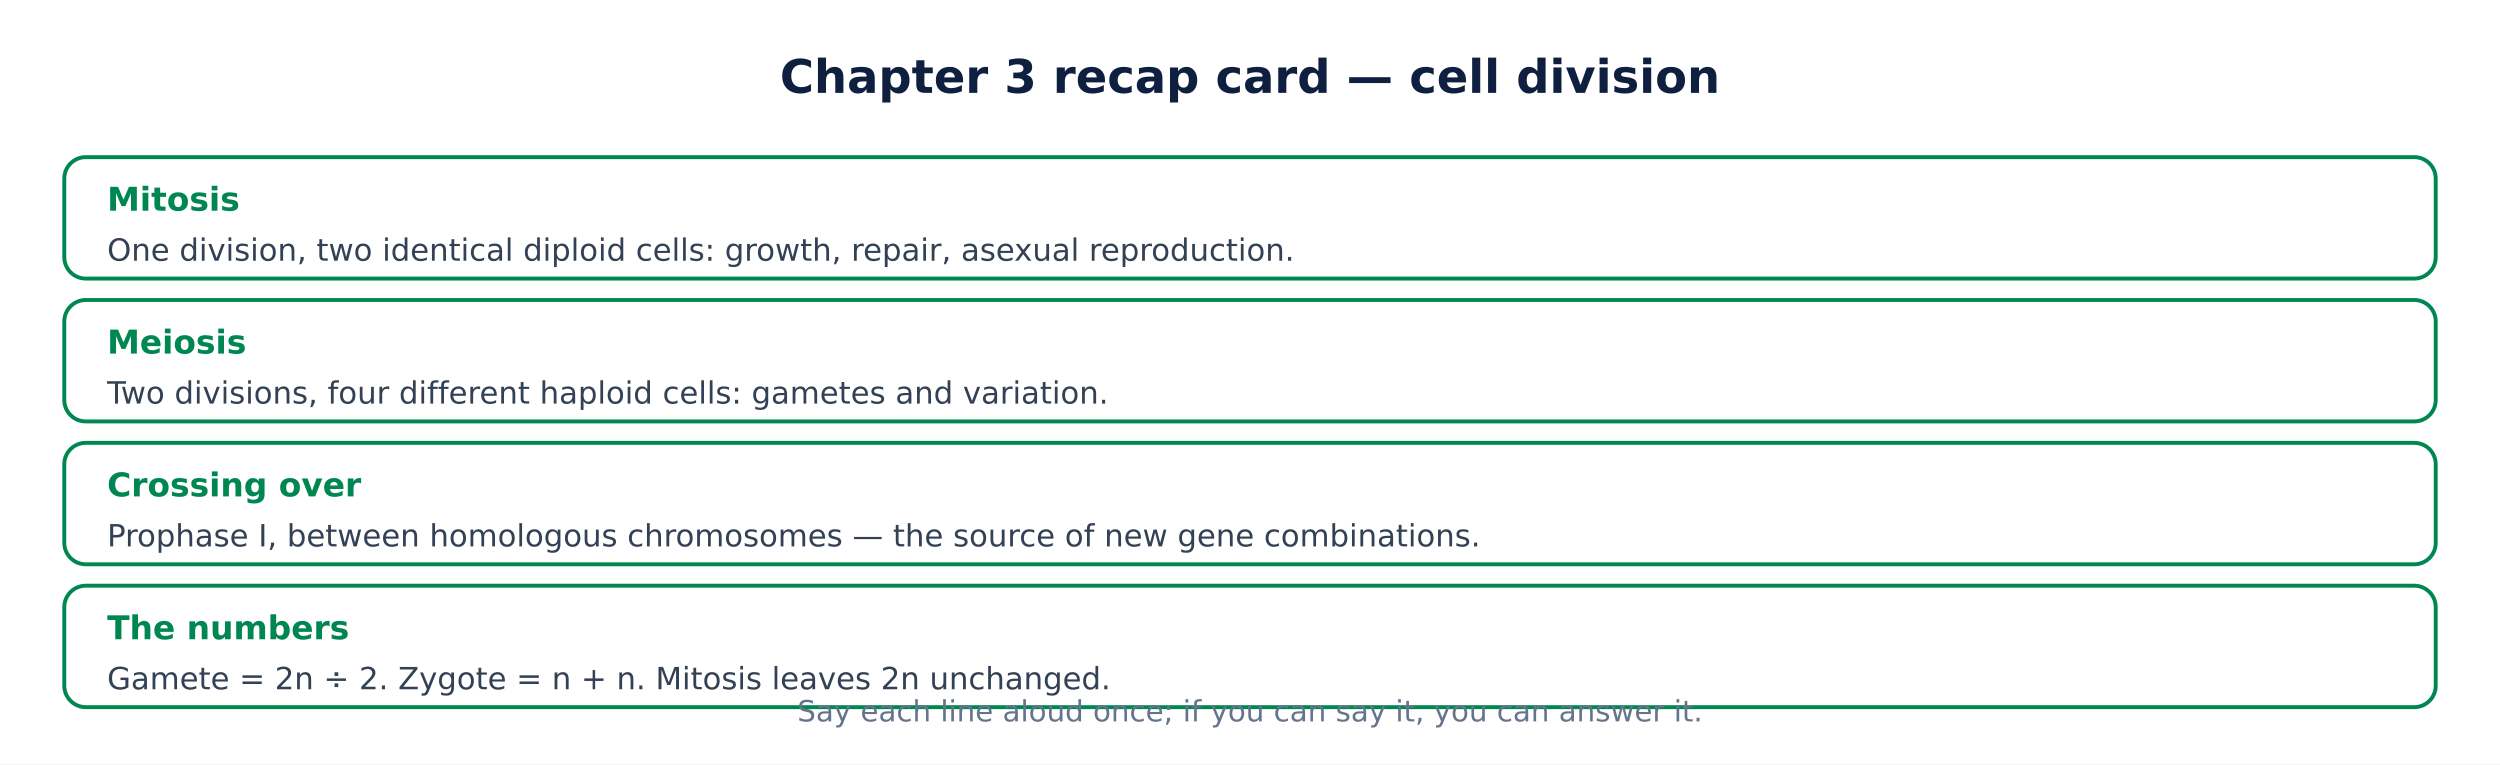
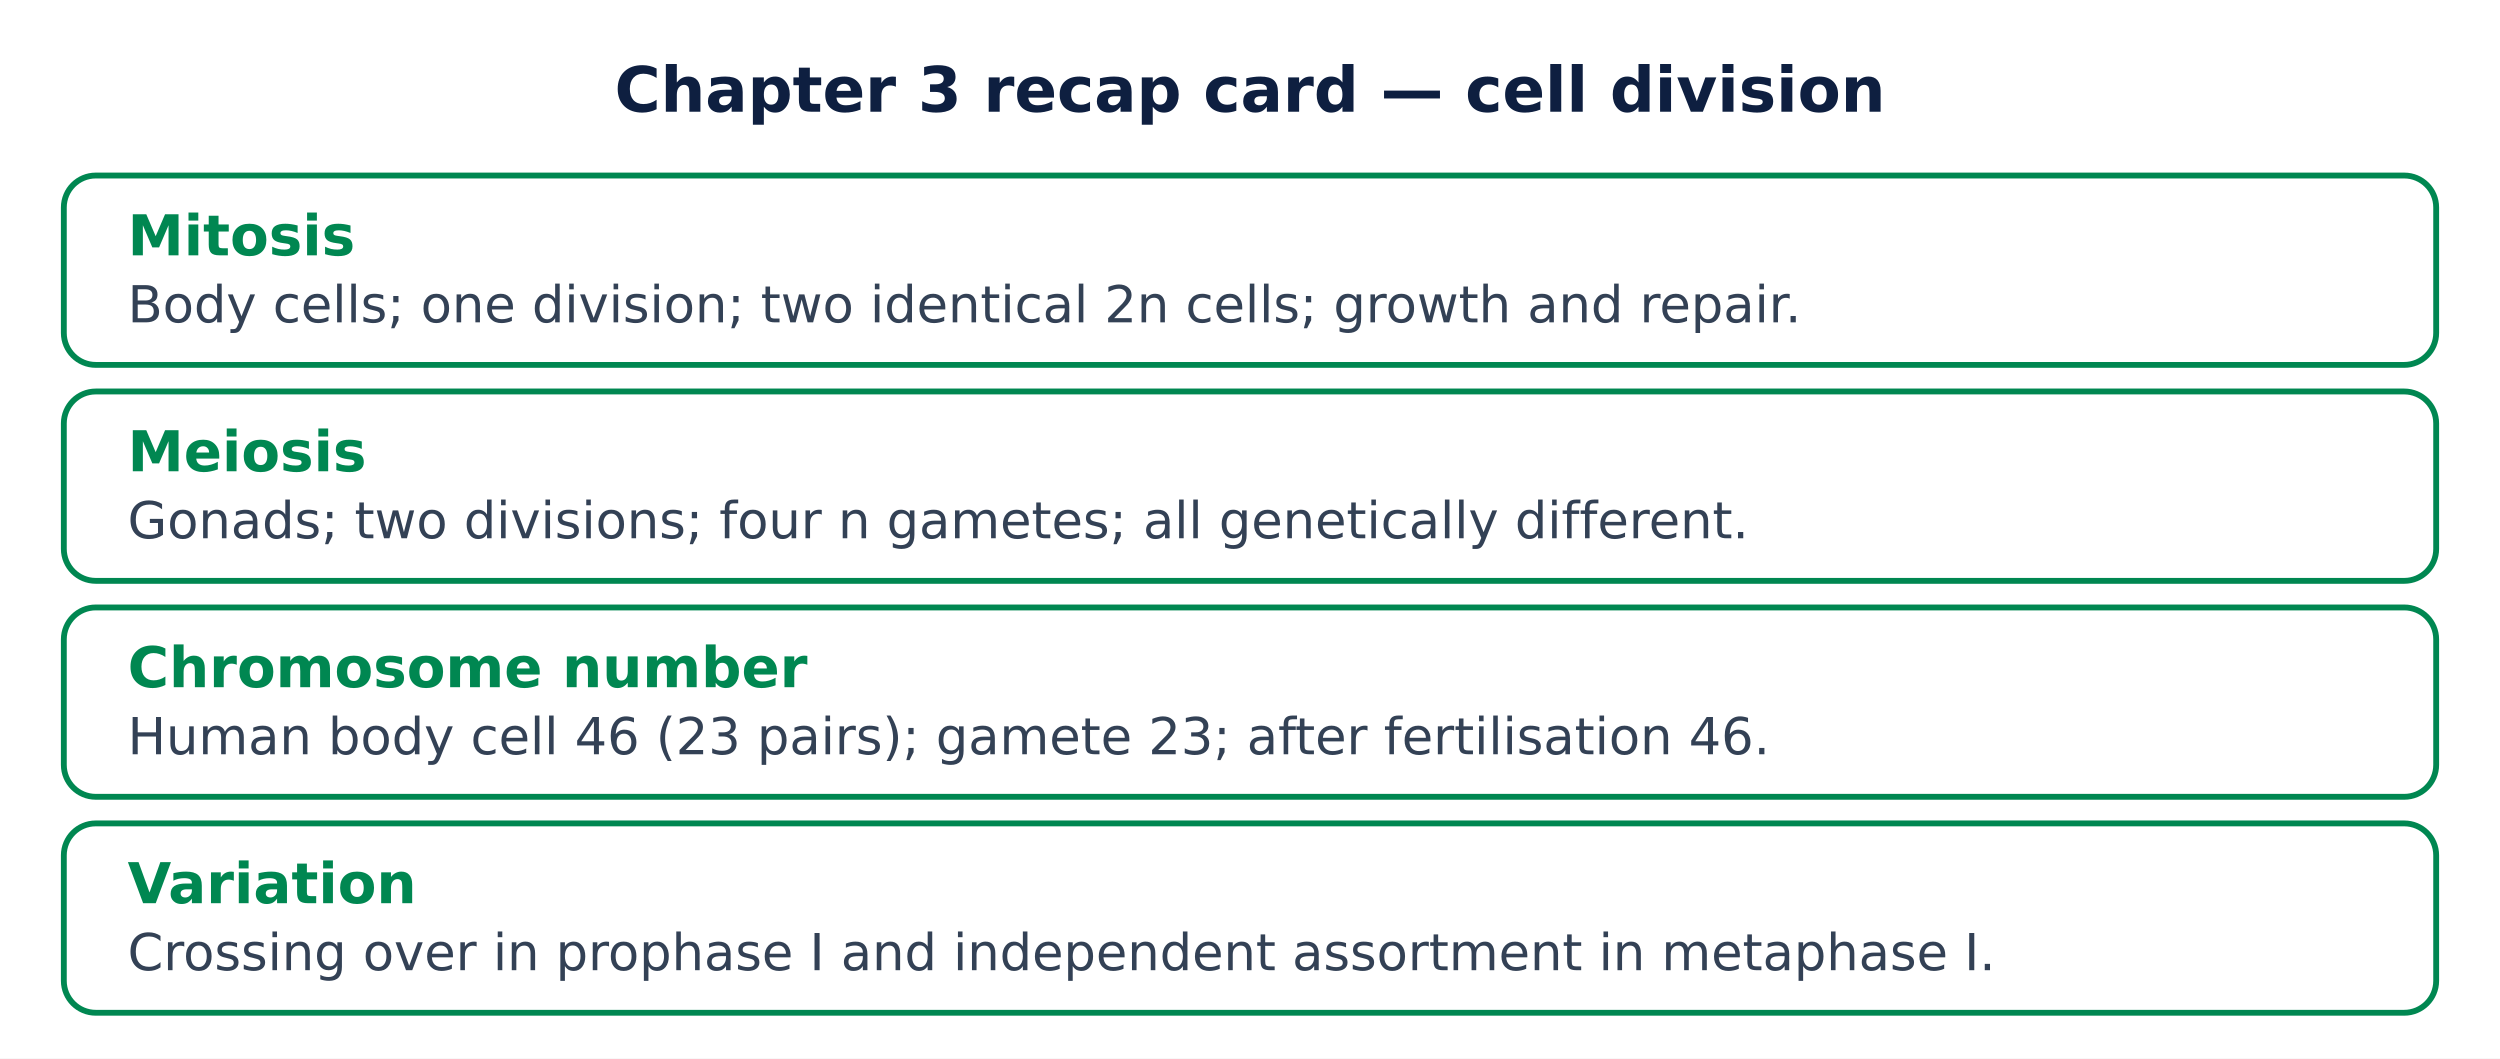
- <svg xmlns="http://www.w3.org/2000/svg" viewBox="0 0 700 214" width="700" height="214">
+ <svg xmlns="http://www.w3.org/2000/svg" viewBox="0 0 470 199" width="470" height="199">
  <defs>
    <marker id="ag" viewBox="0 0 10 10" refX="9" refY="5" markerWidth="7" markerHeight="7" orient="auto-start-reverse">
      <path d="M 0 1 L 10 5 L 0 9 z" fill="#008751" />
    </marker>
    <marker id="an" viewBox="0 0 10 10" refX="9" refY="5" markerWidth="7" markerHeight="7" orient="auto-start-reverse">
      <path d="M 0 1 L 10 5 L 0 9 z" fill="#0E1F40" />
    </marker>
    <marker id="aa" viewBox="0 0 10 10" refX="9" refY="5" markerWidth="7" markerHeight="7" orient="auto-start-reverse">
      <path d="M 0 1 L 10 5 L 0 9 z" fill="#D97706" />
    </marker>
    <marker id="ar" viewBox="0 0 10 10" refX="9" refY="5" markerWidth="7" markerHeight="7" orient="auto-start-reverse">
      <path d="M 0 1 L 10 5 L 0 9 z" fill="#DC2626" />
    </marker>
  </defs>
-   <rect x="0" y="0" width="700" height="214" fill="#FFFFFF" />
-   <text x="350" y="26" font-family="DejaVu Sans" font-size="13" fill="#0E1F40" text-anchor="middle" font-weight="bold">Chapter 3 recap card — cell division</text>
-   <rect x="18" y="44" width="664" height="34" rx="6" fill="#FFFFFF" stroke="#008751" stroke-width="1.1" />
-   <text x="30" y="59" font-family="DejaVu Sans" font-size="9.2" fill="#008751" text-anchor="start" font-weight="bold">Mitosis</text>
-   <text x="30" y="73" font-family="DejaVu Sans" font-size="8.6" fill="#334155" text-anchor="start" font-weight="normal">One division, two identical diploid cells: growth, repair, asexual reproduction.</text>
-   <rect x="18" y="84" width="664" height="34" rx="6" fill="#FFFFFF" stroke="#008751" stroke-width="1.1" />
-   <text x="30" y="99" font-family="DejaVu Sans" font-size="9.2" fill="#008751" text-anchor="start" font-weight="bold">Meiosis</text>
-   <text x="30" y="113" font-family="DejaVu Sans" font-size="8.6" fill="#334155" text-anchor="start" font-weight="normal">Two divisions, four different haploid cells: gametes and variation.</text>
-   <rect x="18" y="124" width="664" height="34" rx="6" fill="#FFFFFF" stroke="#008751" stroke-width="1.1" />
-   <text x="30" y="139" font-family="DejaVu Sans" font-size="9.2" fill="#008751" text-anchor="start" font-weight="bold">Crossing over</text>
-   <text x="30" y="153" font-family="DejaVu Sans" font-size="8.6" fill="#334155" text-anchor="start" font-weight="normal">Prophase I, between homologous chromosomes — the source of new gene combinations.</text>
-   <rect x="18" y="164" width="664" height="34" rx="6" fill="#FFFFFF" stroke="#008751" stroke-width="1.1" />
-   <text x="30" y="179" font-family="DejaVu Sans" font-size="9.2" fill="#008751" text-anchor="start" font-weight="bold">The numbers</text>
-   <text x="30" y="193" font-family="DejaVu Sans" font-size="8.6" fill="#334155" text-anchor="start" font-weight="normal">Gamete = 2n ÷ 2. Zygote = n + n. Mitosis leaves 2n unchanged.</text>
-   <text x="350" y="202" font-family="DejaVu Sans" font-size="8.2" fill="#64748B" text-anchor="middle" font-weight="normal">Say each line aloud once; if you can say it, you can answer it.</text>
+   <rect x="0" y="0" width="470" height="199" fill="#FFFFFF" />
+   <text x="235.0" y="21" font-family="DejaVu Sans" font-size="11.8" fill="#0E1F40" text-anchor="middle" font-weight="bold">Chapter 3 recap card — cell division</text>
+   <rect x="12" y="33" width="446" height="35.6" rx="6" fill="#FFFFFF" stroke="#008751" stroke-width="1.1" />
+   <text x="24" y="48" font-family="DejaVu Sans" font-size="10.6" fill="#008751" text-anchor="start" font-weight="bold">Mitosis</text>
+   <text x="24" y="60.6" font-family="DejaVu Sans" font-size="9.6" fill="#334155" text-anchor="start" font-weight="normal">Body cells; one division; two identical 2n cells; growth and repair.</text>
+   <rect x="12" y="73.6" width="446" height="35.6" rx="6" fill="#FFFFFF" stroke="#008751" stroke-width="1.1" />
+   <text x="24" y="88.6" font-family="DejaVu Sans" font-size="10.6" fill="#008751" text-anchor="start" font-weight="bold">Meiosis</text>
+   <text x="24" y="101.2" font-family="DejaVu Sans" font-size="9.6" fill="#334155" text-anchor="start" font-weight="normal">Gonads; two divisions; four n gametes; all genetically different.</text>
+   <rect x="12" y="114.2" width="446" height="35.6" rx="6" fill="#FFFFFF" stroke="#008751" stroke-width="1.1" />
+   <text x="24" y="129.2" font-family="DejaVu Sans" font-size="10.6" fill="#008751" text-anchor="start" font-weight="bold">Chromosome number</text>
+   <text x="24" y="141.8" font-family="DejaVu Sans" font-size="9.6" fill="#334155" text-anchor="start" font-weight="normal">Human body cell 46 (23 pairs); gamete 23; after fertilisation 46.</text>
+   <rect x="12" y="154.8" width="446" height="35.6" rx="6" fill="#FFFFFF" stroke="#008751" stroke-width="1.1" />
+   <text x="24" y="169.8" font-family="DejaVu Sans" font-size="10.6" fill="#008751" text-anchor="start" font-weight="bold">Variation</text>
+   <text x="24" y="182.4" font-family="DejaVu Sans" font-size="9.6" fill="#334155" text-anchor="start" font-weight="normal">Crossing over in prophase I and independent assortment in metaphase I.</text>
</svg>
